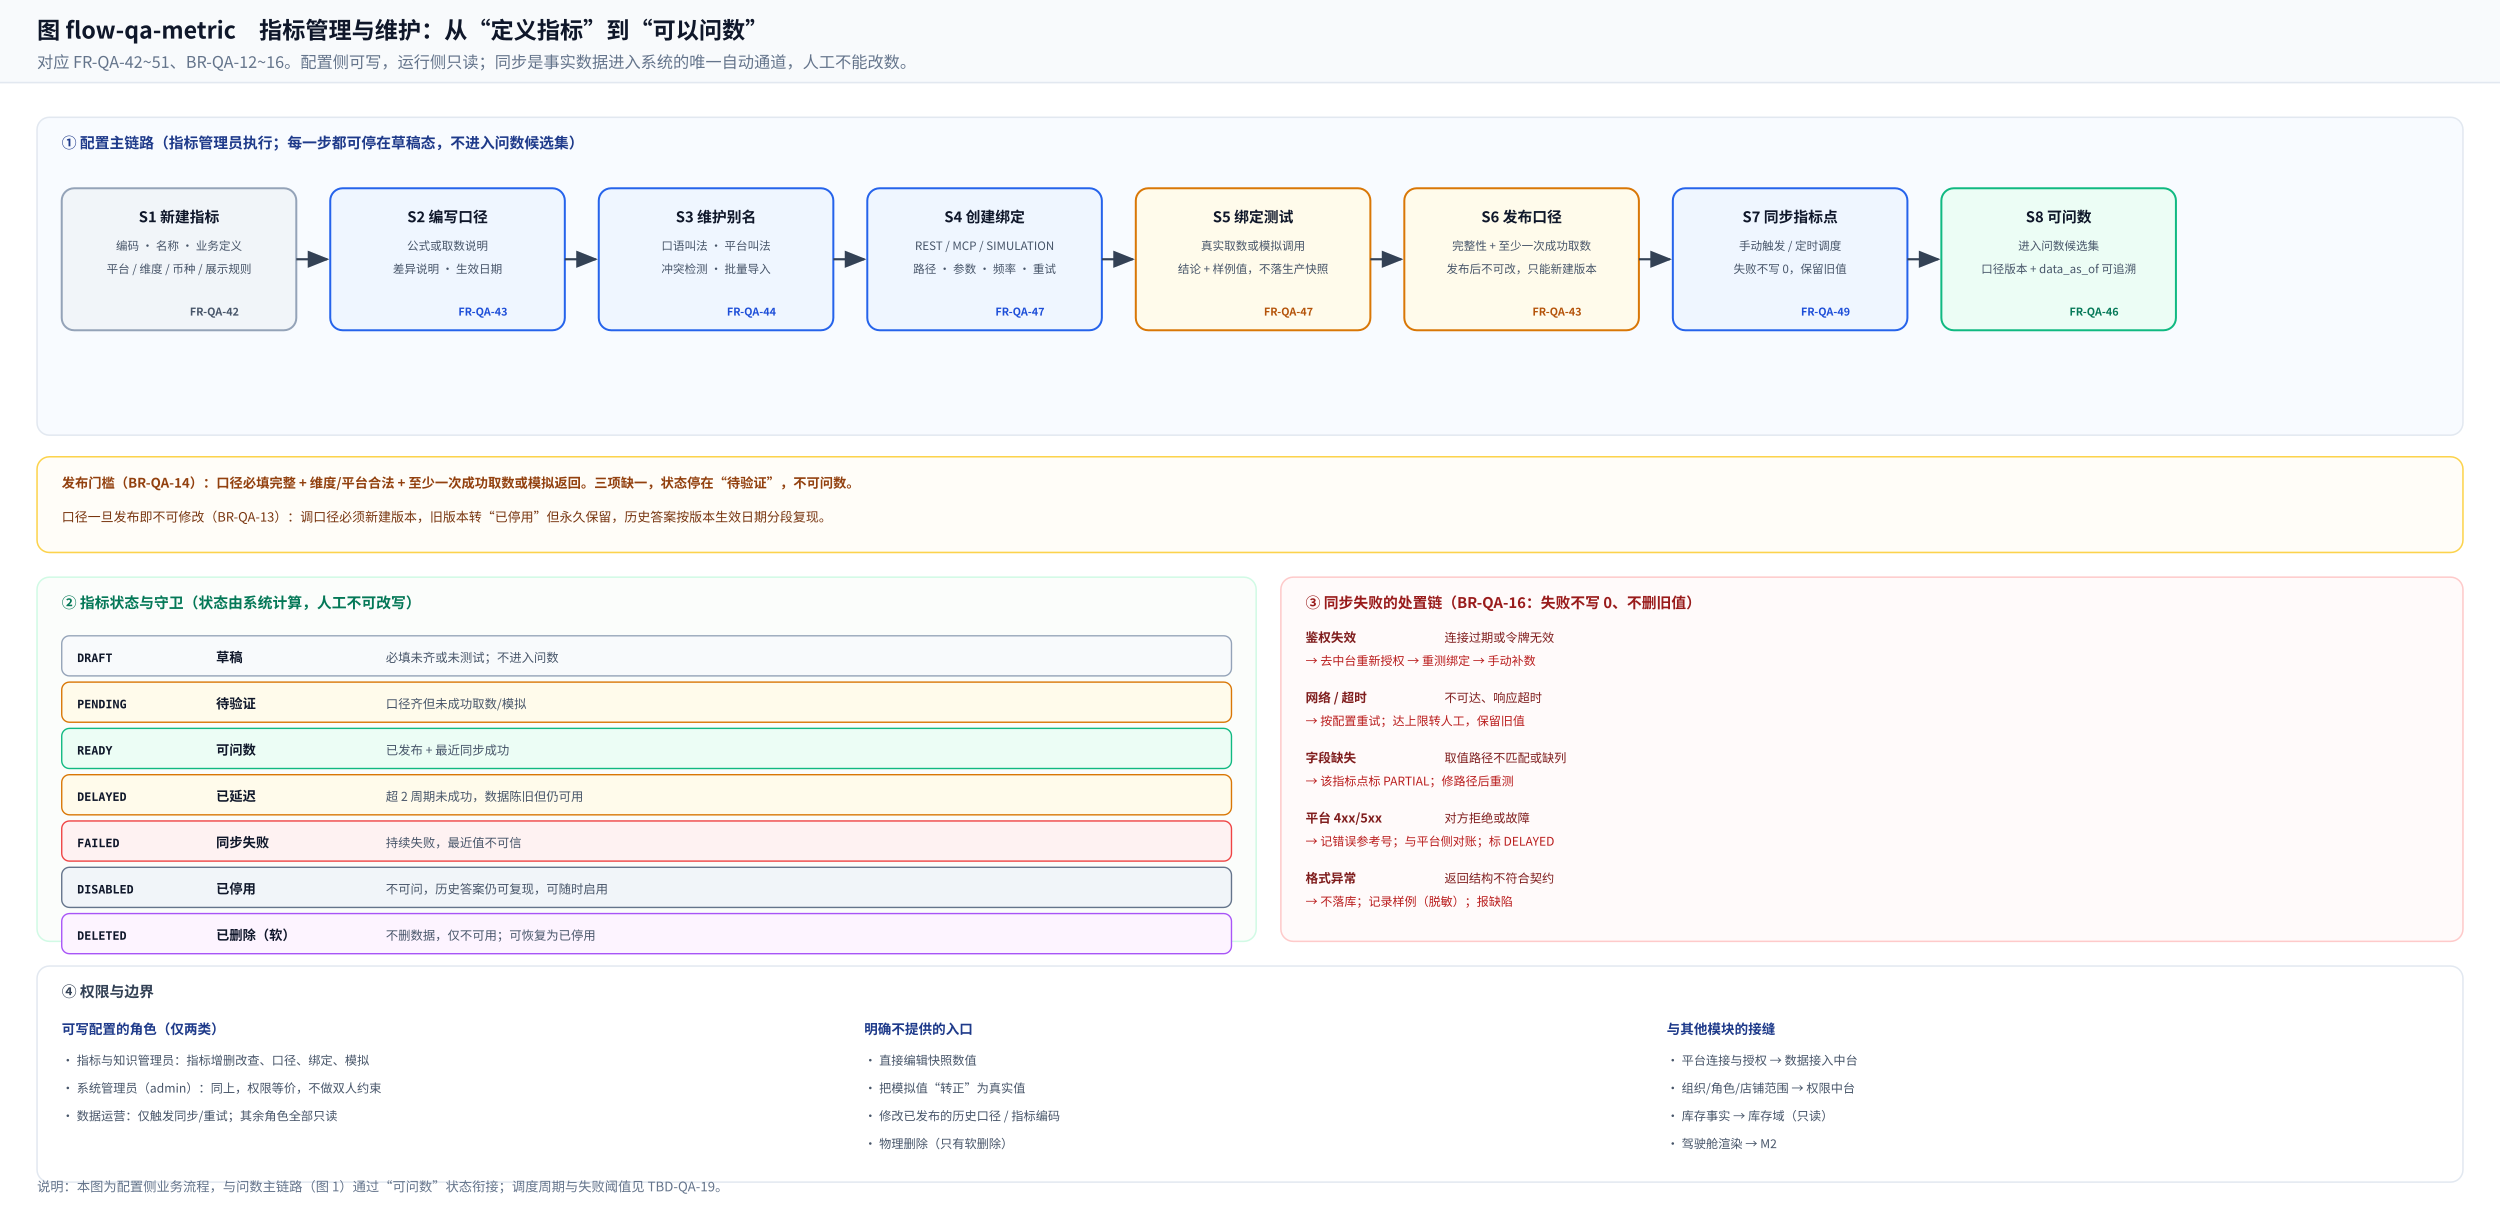
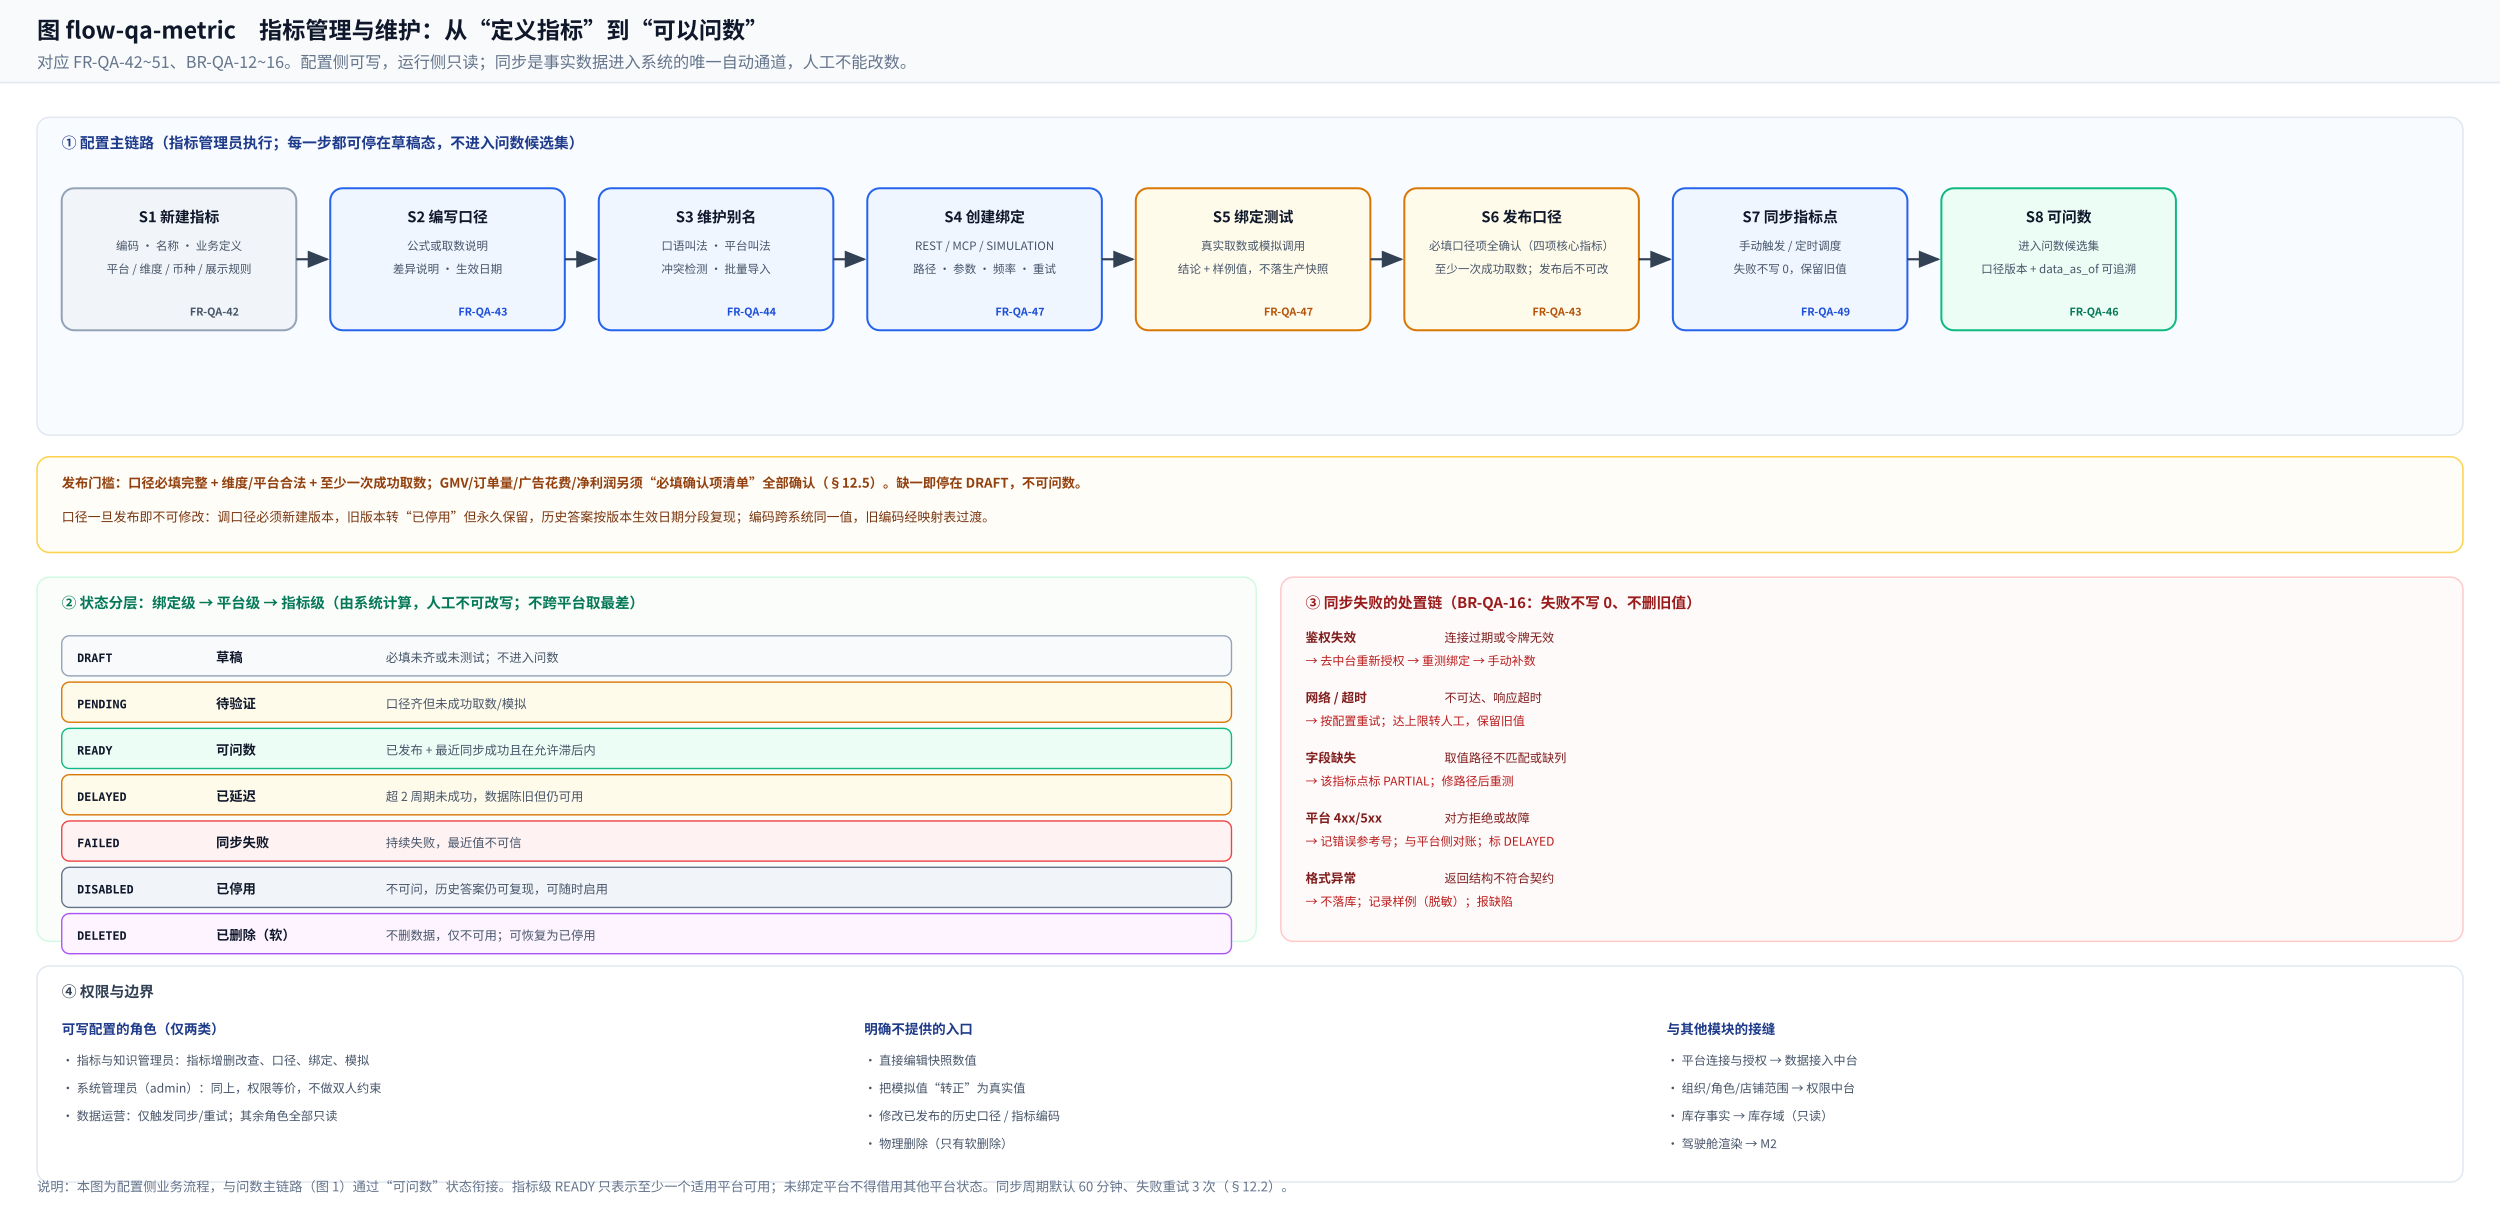
<svg xmlns="http://www.w3.org/2000/svg" width="1620" height="786" viewBox="0 0 1620 786">
  <defs>
    <marker id="ar" markerWidth="10" markerHeight="8" refX="9" refY="4" orient="auto">
      <path d="M0,0 L10,4 L0,8 z" fill="#334155" />
    </marker>
    <marker id="ar-b" markerWidth="10" markerHeight="8" refX="9" refY="4" orient="auto">
      <path d="M0,0 L10,4 L0,8 z" fill="#2563eb" />
    </marker>
    <marker id="ar-r" markerWidth="10" markerHeight="8" refX="9" refY="4" orient="auto">
      <path d="M0,0 L10,4 L0,8 z" fill="#dc2626" />
    </marker>
    <marker id="ar-g" markerWidth="10" markerHeight="8" refX="9" refY="4" orient="auto">
      <path d="M0,0 L10,4 L0,8 z" fill="#059669" />
    </marker>
    <marker id="ar-a" markerWidth="10" markerHeight="8" refX="9" refY="4" orient="auto">
      <path d="M0,0 L10,4 L0,8 z" fill="#d97706" />
    </marker>
  </defs>
  <rect width="1620" height="786" fill="#ffffff" />
  <rect x="0" y="0" width="1620" height="54" fill="#f8fafc" />
  <rect x="0" y="53" width="1620" height="1" fill="#e2e8f0" />
  <text x="24" y="25" font-family="Droid Sans Fallback, Noto Sans CJK SC, Microsoft YaHei, sans-serif" font-size="15" font-weight="bold" fill="#0f172a">图 flow-qa-metric　指标管理与维护：从“定义指标”到“可以问数”</text>
  <text x="24" y="44" font-family="Droid Sans Fallback, Noto Sans CJK SC, Microsoft YaHei, sans-serif" font-size="10.5" fill="#64748b">对应 FR-QA-42~51、BR-QA-12~16。配置侧可写，运行侧只读；同步是事实数据进入系统的唯一自动通道，人工不能改数。</text>
  <rect x="24.0" y="76.0" width="1572.0" height="206.0" rx="8" fill="#f8fbff" stroke="#e2e8f0" stroke-width="1" />
  <text x="40.0" y="96.0" font-family="Droid Sans Fallback, Noto Sans CJK SC, Microsoft YaHei, sans-serif" font-size="9.6" fill="#1e3a8a" text-anchor="start" font-weight="bold">① 配置主链路（指标管理员执行；每一步都可停在草稿态，不进入问数候选集）</text>
  <rect x="40.0" y="122.0" width="152.0" height="92.0" rx="8" fill="#f1f5f9" stroke="#94a3b8" stroke-width="1.3" />
  <text x="116.0" y="144.0" font-family="Droid Sans Fallback, Noto Sans CJK SC, Microsoft YaHei, sans-serif" font-size="9.6" fill="#0f172a" text-anchor="middle" font-weight="bold">S1 新建指标</text>
  <text x="116.0" y="162.0" font-family="Droid Sans Fallback, Noto Sans CJK SC, Microsoft YaHei, sans-serif" font-size="7.5" fill="#475569" text-anchor="middle" font-weight="normal">编码 · 名称 · 业务定义</text>
  <text x="116.0" y="177.0" font-family="Droid Sans Fallback, Noto Sans CJK SC, Microsoft YaHei, sans-serif" font-size="7.5" fill="#475569" text-anchor="middle" font-weight="normal">平台 / 维度 / 币种 / 展示规则</text>
  <rect x="116.0" y="193.0" width="44.8" height="18.0" rx="9.0" fill="#f1f5f9" stroke="none" stroke-width="1.2" />
  <text x="123.0" y="204.5" font-family="Droid Sans Fallback, Noto Sans CJK SC, Microsoft YaHei, sans-serif" font-size="7.0" fill="#475569" text-anchor="start" font-weight="bold">FR-QA-42</text>
  <rect x="214.0" y="122.0" width="152.0" height="92.0" rx="8" fill="#eff6ff" stroke="#2563eb" stroke-width="1.3" />
  <text x="290.0" y="144.0" font-family="Droid Sans Fallback, Noto Sans CJK SC, Microsoft YaHei, sans-serif" font-size="9.6" fill="#0f172a" text-anchor="middle" font-weight="bold">S2 编写口径</text>
  <text x="290.0" y="162.0" font-family="Droid Sans Fallback, Noto Sans CJK SC, Microsoft YaHei, sans-serif" font-size="7.5" fill="#475569" text-anchor="middle" font-weight="normal">公式或取数说明</text>
  <text x="290.0" y="177.0" font-family="Droid Sans Fallback, Noto Sans CJK SC, Microsoft YaHei, sans-serif" font-size="7.5" fill="#475569" text-anchor="middle" font-weight="normal">差异说明 · 生效日期</text>
  <rect x="290.0" y="193.0" width="44.8" height="18.0" rx="9.0" fill="#eff6ff" stroke="none" stroke-width="1.2" />
  <text x="297.0" y="204.5" font-family="Droid Sans Fallback, Noto Sans CJK SC, Microsoft YaHei, sans-serif" font-size="7.0" fill="#1d4ed8" text-anchor="start" font-weight="bold">FR-QA-43</text>
  <rect x="388.0" y="122.0" width="152.0" height="92.0" rx="8" fill="#eff6ff" stroke="#2563eb" stroke-width="1.3" />
  <text x="464.0" y="144.0" font-family="Droid Sans Fallback, Noto Sans CJK SC, Microsoft YaHei, sans-serif" font-size="9.6" fill="#0f172a" text-anchor="middle" font-weight="bold">S3 维护别名</text>
  <text x="464.0" y="162.0" font-family="Droid Sans Fallback, Noto Sans CJK SC, Microsoft YaHei, sans-serif" font-size="7.5" fill="#475569" text-anchor="middle" font-weight="normal">口语叫法 · 平台叫法</text>
  <text x="464.0" y="177.0" font-family="Droid Sans Fallback, Noto Sans CJK SC, Microsoft YaHei, sans-serif" font-size="7.5" fill="#475569" text-anchor="middle" font-weight="normal">冲突检测 · 批量导入</text>
  <rect x="464.0" y="193.0" width="44.8" height="18.0" rx="9.0" fill="#eff6ff" stroke="none" stroke-width="1.2" />
  <text x="471.0" y="204.5" font-family="Droid Sans Fallback, Noto Sans CJK SC, Microsoft YaHei, sans-serif" font-size="7.0" fill="#1d4ed8" text-anchor="start" font-weight="bold">FR-QA-44</text>
  <rect x="562.0" y="122.0" width="152.0" height="92.0" rx="8" fill="#eff6ff" stroke="#2563eb" stroke-width="1.3" />
  <text x="638.0" y="144.0" font-family="Droid Sans Fallback, Noto Sans CJK SC, Microsoft YaHei, sans-serif" font-size="9.6" fill="#0f172a" text-anchor="middle" font-weight="bold">S4 创建绑定</text>
  <text x="638.0" y="162.0" font-family="Droid Sans Fallback, Noto Sans CJK SC, Microsoft YaHei, sans-serif" font-size="7.5" fill="#475569" text-anchor="middle" font-weight="normal">REST / MCP / SIMULATION</text>
  <text x="638.0" y="177.0" font-family="Droid Sans Fallback, Noto Sans CJK SC, Microsoft YaHei, sans-serif" font-size="7.5" fill="#475569" text-anchor="middle" font-weight="normal">路径 · 参数 · 频率 · 重试</text>
  <rect x="638.0" y="193.0" width="44.8" height="18.0" rx="9.0" fill="#eff6ff" stroke="none" stroke-width="1.2" />
  <text x="645.0" y="204.5" font-family="Droid Sans Fallback, Noto Sans CJK SC, Microsoft YaHei, sans-serif" font-size="7.0" fill="#1d4ed8" text-anchor="start" font-weight="bold">FR-QA-47</text>
  <rect x="736.0" y="122.0" width="152.0" height="92.0" rx="8" fill="#fffbeb" stroke="#d97706" stroke-width="1.3" />
  <text x="812.0" y="144.0" font-family="Droid Sans Fallback, Noto Sans CJK SC, Microsoft YaHei, sans-serif" font-size="9.6" fill="#0f172a" text-anchor="middle" font-weight="bold">S5 绑定测试</text>
  <text x="812.0" y="162.0" font-family="Droid Sans Fallback, Noto Sans CJK SC, Microsoft YaHei, sans-serif" font-size="7.5" fill="#475569" text-anchor="middle" font-weight="normal">真实取数或模拟调用</text>
  <text x="812.0" y="177.0" font-family="Droid Sans Fallback, Noto Sans CJK SC, Microsoft YaHei, sans-serif" font-size="7.5" fill="#475569" text-anchor="middle" font-weight="normal">结论 + 样例值，不落生产快照</text>
  <rect x="812.0" y="193.0" width="44.8" height="18.0" rx="9.0" fill="#fffbeb" stroke="none" stroke-width="1.2" />
  <text x="819.0" y="204.5" font-family="Droid Sans Fallback, Noto Sans CJK SC, Microsoft YaHei, sans-serif" font-size="7.0" fill="#b45309" text-anchor="start" font-weight="bold">FR-QA-47</text>
  <rect x="910.0" y="122.0" width="152.0" height="92.0" rx="8" fill="#fffbeb" stroke="#d97706" stroke-width="1.3" />
  <text x="986.0" y="144.0" font-family="Droid Sans Fallback, Noto Sans CJK SC, Microsoft YaHei, sans-serif" font-size="9.6" fill="#0f172a" text-anchor="middle" font-weight="bold">S6 发布口径</text>
-   <text x="986.0" y="162.0" font-family="Droid Sans Fallback, Noto Sans CJK SC, Microsoft YaHei, sans-serif" font-size="7.5" fill="#475569" text-anchor="middle" font-weight="normal">完整性 + 至少一次成功取数</text>
-   <text x="986.0" y="177.0" font-family="Droid Sans Fallback, Noto Sans CJK SC, Microsoft YaHei, sans-serif" font-size="7.5" fill="#475569" text-anchor="middle" font-weight="normal">发布后不可改，只能新建版本</text>
+   <text x="986.0" y="162.0" font-family="Droid Sans Fallback, Noto Sans CJK SC, Microsoft YaHei, sans-serif" font-size="7.5" fill="#475569" text-anchor="middle" font-weight="normal">必填口径项全确认（四项核心指标）</text>
+   <text x="986.0" y="177.0" font-family="Droid Sans Fallback, Noto Sans CJK SC, Microsoft YaHei, sans-serif" font-size="7.5" fill="#475569" text-anchor="middle" font-weight="normal">至少一次成功取数；发布后不可改</text>
  <rect x="986.0" y="193.0" width="44.8" height="18.0" rx="9.0" fill="#fffbeb" stroke="none" stroke-width="1.2" />
  <text x="993.0" y="204.5" font-family="Droid Sans Fallback, Noto Sans CJK SC, Microsoft YaHei, sans-serif" font-size="7.0" fill="#b45309" text-anchor="start" font-weight="bold">FR-QA-43</text>
  <rect x="1084.0" y="122.0" width="152.0" height="92.0" rx="8" fill="#eff6ff" stroke="#2563eb" stroke-width="1.3" />
  <text x="1160.0" y="144.0" font-family="Droid Sans Fallback, Noto Sans CJK SC, Microsoft YaHei, sans-serif" font-size="9.6" fill="#0f172a" text-anchor="middle" font-weight="bold">S7 同步指标点</text>
  <text x="1160.0" y="162.0" font-family="Droid Sans Fallback, Noto Sans CJK SC, Microsoft YaHei, sans-serif" font-size="7.5" fill="#475569" text-anchor="middle" font-weight="normal">手动触发 / 定时调度</text>
  <text x="1160.0" y="177.0" font-family="Droid Sans Fallback, Noto Sans CJK SC, Microsoft YaHei, sans-serif" font-size="7.5" fill="#475569" text-anchor="middle" font-weight="normal">失败不写 0，保留旧值</text>
  <rect x="1160.0" y="193.0" width="44.8" height="18.0" rx="9.0" fill="#eff6ff" stroke="none" stroke-width="1.2" />
  <text x="1167.0" y="204.5" font-family="Droid Sans Fallback, Noto Sans CJK SC, Microsoft YaHei, sans-serif" font-size="7.0" fill="#1d4ed8" text-anchor="start" font-weight="bold">FR-QA-49</text>
  <rect x="1258.0" y="122.0" width="152.0" height="92.0" rx="8" fill="#ecfdf5" stroke="#10b981" stroke-width="1.3" />
  <text x="1334.0" y="144.0" font-family="Droid Sans Fallback, Noto Sans CJK SC, Microsoft YaHei, sans-serif" font-size="9.6" fill="#0f172a" text-anchor="middle" font-weight="bold">S8 可问数</text>
  <text x="1334.0" y="162.0" font-family="Droid Sans Fallback, Noto Sans CJK SC, Microsoft YaHei, sans-serif" font-size="7.5" fill="#475569" text-anchor="middle" font-weight="normal">进入问数候选集</text>
  <text x="1334.0" y="177.0" font-family="Droid Sans Fallback, Noto Sans CJK SC, Microsoft YaHei, sans-serif" font-size="7.5" fill="#475569" text-anchor="middle" font-weight="normal">口径版本 + data_as_of 可追溯</text>
  <rect x="1334.0" y="193.0" width="44.8" height="18.0" rx="9.0" fill="#ecfdf5" stroke="none" stroke-width="1.2" />
  <text x="1341.0" y="204.5" font-family="Droid Sans Fallback, Noto Sans CJK SC, Microsoft YaHei, sans-serif" font-size="7.0" fill="#047857" text-anchor="start" font-weight="bold">FR-QA-46</text>
  <line x1="192.0" y1="168.0" x2="212.0" y2="168.0" stroke="#334155" stroke-width="1.4" marker-end="url(#ar)" />
  <line x1="366.0" y1="168.0" x2="386.0" y2="168.0" stroke="#334155" stroke-width="1.4" marker-end="url(#ar)" />
  <line x1="540.0" y1="168.0" x2="560.0" y2="168.0" stroke="#334155" stroke-width="1.4" marker-end="url(#ar)" />
  <line x1="714.0" y1="168.0" x2="734.0" y2="168.0" stroke="#334155" stroke-width="1.4" marker-end="url(#ar)" />
  <line x1="888.0" y1="168.0" x2="908.0" y2="168.0" stroke="#334155" stroke-width="1.4" marker-end="url(#ar)" />
  <line x1="1062.0" y1="168.0" x2="1082.0" y2="168.0" stroke="#334155" stroke-width="1.4" marker-end="url(#ar)" />
  <line x1="1236.0" y1="168.0" x2="1256.0" y2="168.0" stroke="#334155" stroke-width="1.4" marker-end="url(#ar)" />
  <rect x="24.0" y="296.0" width="1572.0" height="62.0" rx="8" fill="#fffdf8" stroke="#fcd34d" stroke-width="1" />
-   <text x="40.0" y="316.0" font-family="Droid Sans Fallback, Noto Sans CJK SC, Microsoft YaHei, sans-serif" font-size="8.6" fill="#92400e" text-anchor="start" font-weight="bold">发布门槛（BR-QA-14）：口径必填完整 + 维度/平台合法 + 至少一次成功取数或模拟返回。三项缺一，状态停在“待验证”，不可问数。</text>
-   <text x="40.0" y="338.0" font-family="Droid Sans Fallback, Noto Sans CJK SC, Microsoft YaHei, sans-serif" font-size="8.4" fill="#78350f" text-anchor="start" font-weight="normal">口径一旦发布即不可修改（BR-QA-13）：调口径必须新建版本，旧版本转“已停用”但永久保留，历史答案按版本生效日期分段复现。</text>
+   <text x="40.0" y="316.0" font-family="Droid Sans Fallback, Noto Sans CJK SC, Microsoft YaHei, sans-serif" font-size="8.6" fill="#92400e" text-anchor="start" font-weight="bold">发布门槛：口径必填完整 + 维度/平台合法 + 至少一次成功取数；GMV/订单量/广告花费/净利润另须“必填确认项清单”全部确认（§12.5）。缺一即停在 DRAFT，不可问数。</text>
+   <text x="40.0" y="338.0" font-family="Droid Sans Fallback, Noto Sans CJK SC, Microsoft YaHei, sans-serif" font-size="8.4" fill="#78350f" text-anchor="start" font-weight="normal">口径一旦发布即不可修改：调口径必须新建版本，旧版本转“已停用”但永久保留，历史答案按版本生效日期分段复现；编码跨系统同一值，旧编码经映射表过渡。</text>
  <rect x="24.0" y="374.0" width="790.0" height="236.0" rx="8" fill="#fbfdfb" stroke="#d1fae5" stroke-width="1" />
-   <text x="40.0" y="394.0" font-family="Droid Sans Fallback, Noto Sans CJK SC, Microsoft YaHei, sans-serif" font-size="9.6" fill="#047857" text-anchor="start" font-weight="bold">② 指标状态与守卫（状态由系统计算，人工不可改写）</text>
+   <text x="40.0" y="394.0" font-family="Droid Sans Fallback, Noto Sans CJK SC, Microsoft YaHei, sans-serif" font-size="9.4" fill="#047857" text-anchor="start" font-weight="bold">② 状态分层：绑定级 → 平台级 → 指标级（由系统计算，人工不可改写；不跨平台取最差）</text>
  <rect x="40.0" y="412.0" width="758.0" height="26.0" rx="5" fill="#f8fafc" stroke="#94a3b8" stroke-width="0.9" />
  <text x="50.0" y="429.0" font-family="DejaVu Sans Mono, monospace" font-size="7.6" fill="#0f172a" text-anchor="start" font-weight="bold">DRAFT</text>
  <text x="140.0" y="429.0" font-family="Droid Sans Fallback, Noto Sans CJK SC, Microsoft YaHei, sans-serif" font-size="8.6" fill="#0f172a" text-anchor="start" font-weight="bold">草稿</text>
  <text x="250.0" y="429.0" font-family="Droid Sans Fallback, Noto Sans CJK SC, Microsoft YaHei, sans-serif" font-size="8.0" fill="#475569" text-anchor="start" font-weight="normal">必填未齐或未测试；不进入问数</text>
  <rect x="40.0" y="442.0" width="758.0" height="26.0" rx="5" fill="#fffbeb" stroke="#d97706" stroke-width="0.9" />
  <text x="50.0" y="459.0" font-family="DejaVu Sans Mono, monospace" font-size="7.6" fill="#0f172a" text-anchor="start" font-weight="bold">PENDING</text>
  <text x="140.0" y="459.0" font-family="Droid Sans Fallback, Noto Sans CJK SC, Microsoft YaHei, sans-serif" font-size="8.6" fill="#0f172a" text-anchor="start" font-weight="bold">待验证</text>
  <text x="250.0" y="459.0" font-family="Droid Sans Fallback, Noto Sans CJK SC, Microsoft YaHei, sans-serif" font-size="8.0" fill="#475569" text-anchor="start" font-weight="normal">口径齐但未成功取数/模拟</text>
  <rect x="40.0" y="472.0" width="758.0" height="26.0" rx="5" fill="#ecfdf5" stroke="#10b981" stroke-width="0.9" />
  <text x="50.0" y="489.0" font-family="DejaVu Sans Mono, monospace" font-size="7.6" fill="#0f172a" text-anchor="start" font-weight="bold">READY</text>
  <text x="140.0" y="489.0" font-family="Droid Sans Fallback, Noto Sans CJK SC, Microsoft YaHei, sans-serif" font-size="8.6" fill="#0f172a" text-anchor="start" font-weight="bold">可问数</text>
-   <text x="250.0" y="489.0" font-family="Droid Sans Fallback, Noto Sans CJK SC, Microsoft YaHei, sans-serif" font-size="8.0" fill="#475569" text-anchor="start" font-weight="normal">已发布 + 最近同步成功</text>
+   <text x="250.0" y="489.0" font-family="Droid Sans Fallback, Noto Sans CJK SC, Microsoft YaHei, sans-serif" font-size="8.0" fill="#475569" text-anchor="start" font-weight="normal">已发布 + 最近同步成功且在允许滞后内</text>
  <rect x="40.0" y="502.0" width="758.0" height="26.0" rx="5" fill="#fffbeb" stroke="#d97706" stroke-width="0.9" />
  <text x="50.0" y="519.0" font-family="DejaVu Sans Mono, monospace" font-size="7.6" fill="#0f172a" text-anchor="start" font-weight="bold">DELAYED</text>
  <text x="140.0" y="519.0" font-family="Droid Sans Fallback, Noto Sans CJK SC, Microsoft YaHei, sans-serif" font-size="8.6" fill="#0f172a" text-anchor="start" font-weight="bold">已延迟</text>
  <text x="250.0" y="519.0" font-family="Droid Sans Fallback, Noto Sans CJK SC, Microsoft YaHei, sans-serif" font-size="8.0" fill="#475569" text-anchor="start" font-weight="normal">超 2 周期未成功，数据陈旧但仍可用</text>
  <rect x="40.0" y="532.0" width="758.0" height="26.0" rx="5" fill="#fef2f2" stroke="#ef4444" stroke-width="0.9" />
  <text x="50.0" y="549.0" font-family="DejaVu Sans Mono, monospace" font-size="7.6" fill="#0f172a" text-anchor="start" font-weight="bold">FAILED</text>
  <text x="140.0" y="549.0" font-family="Droid Sans Fallback, Noto Sans CJK SC, Microsoft YaHei, sans-serif" font-size="8.6" fill="#0f172a" text-anchor="start" font-weight="bold">同步失败</text>
  <text x="250.0" y="549.0" font-family="Droid Sans Fallback, Noto Sans CJK SC, Microsoft YaHei, sans-serif" font-size="8.0" fill="#475569" text-anchor="start" font-weight="normal">持续失败，最近值不可信</text>
  <rect x="40.0" y="562.0" width="758.0" height="26.0" rx="5" fill="#f1f5f9" stroke="#64748b" stroke-width="0.9" />
  <text x="50.0" y="579.0" font-family="DejaVu Sans Mono, monospace" font-size="7.6" fill="#0f172a" text-anchor="start" font-weight="bold">DISABLED</text>
  <text x="140.0" y="579.0" font-family="Droid Sans Fallback, Noto Sans CJK SC, Microsoft YaHei, sans-serif" font-size="8.6" fill="#0f172a" text-anchor="start" font-weight="bold">已停用</text>
  <text x="250.0" y="579.0" font-family="Droid Sans Fallback, Noto Sans CJK SC, Microsoft YaHei, sans-serif" font-size="8.0" fill="#475569" text-anchor="start" font-weight="normal">不可问，历史答案仍可复现，可随时启用</text>
  <rect x="40.0" y="592.0" width="758.0" height="26.0" rx="5" fill="#fdf4ff" stroke="#a855f7" stroke-width="0.9" />
  <text x="50.0" y="609.0" font-family="DejaVu Sans Mono, monospace" font-size="7.6" fill="#0f172a" text-anchor="start" font-weight="bold">DELETED</text>
  <text x="140.0" y="609.0" font-family="Droid Sans Fallback, Noto Sans CJK SC, Microsoft YaHei, sans-serif" font-size="8.6" fill="#0f172a" text-anchor="start" font-weight="bold">已删除（软）</text>
  <text x="250.0" y="609.0" font-family="Droid Sans Fallback, Noto Sans CJK SC, Microsoft YaHei, sans-serif" font-size="8.0" fill="#475569" text-anchor="start" font-weight="normal">不删数据，仅不可用；可恢复为已停用</text>
  <rect x="830.0" y="374.0" width="766.0" height="236.0" rx="8" fill="#fffafa" stroke="#fecaca" stroke-width="1" />
  <text x="846.0" y="394.0" font-family="Droid Sans Fallback, Noto Sans CJK SC, Microsoft YaHei, sans-serif" font-size="9.6" fill="#991b1b" text-anchor="start" font-weight="bold">③ 同步失败的处置链（BR-QA-16：失败不写 0、不删旧值）</text>
  <text x="846.0" y="416.0" font-family="Droid Sans Fallback, Noto Sans CJK SC, Microsoft YaHei, sans-serif" font-size="8.2" fill="#7f1d1d" text-anchor="start" font-weight="bold">鉴权失效</text>
  <text x="936.0" y="416.0" font-family="Droid Sans Fallback, Noto Sans CJK SC, Microsoft YaHei, sans-serif" font-size="7.9" fill="#7f1d1d" text-anchor="start" font-weight="normal">连接过期或令牌无效</text>
  <text x="846.0" y="431.0" font-family="Droid Sans Fallback, Noto Sans CJK SC, Microsoft YaHei, sans-serif" font-size="7.8" fill="#b91c1c" text-anchor="start" font-weight="normal">→ 去中台重新授权 → 重测绑定 → 手动补数</text>
  <text x="846.0" y="455.0" font-family="Droid Sans Fallback, Noto Sans CJK SC, Microsoft YaHei, sans-serif" font-size="8.2" fill="#7f1d1d" text-anchor="start" font-weight="bold">网络 / 超时</text>
  <text x="936.0" y="455.0" font-family="Droid Sans Fallback, Noto Sans CJK SC, Microsoft YaHei, sans-serif" font-size="7.9" fill="#7f1d1d" text-anchor="start" font-weight="normal">不可达、响应超时</text>
  <text x="846.0" y="470.0" font-family="Droid Sans Fallback, Noto Sans CJK SC, Microsoft YaHei, sans-serif" font-size="7.8" fill="#b91c1c" text-anchor="start" font-weight="normal">→ 按配置重试；达上限转人工，保留旧值</text>
  <text x="846.0" y="494.0" font-family="Droid Sans Fallback, Noto Sans CJK SC, Microsoft YaHei, sans-serif" font-size="8.2" fill="#7f1d1d" text-anchor="start" font-weight="bold">字段缺失</text>
  <text x="936.0" y="494.0" font-family="Droid Sans Fallback, Noto Sans CJK SC, Microsoft YaHei, sans-serif" font-size="7.9" fill="#7f1d1d" text-anchor="start" font-weight="normal">取值路径不匹配或缺列</text>
  <text x="846.0" y="509.0" font-family="Droid Sans Fallback, Noto Sans CJK SC, Microsoft YaHei, sans-serif" font-size="7.8" fill="#b91c1c" text-anchor="start" font-weight="normal">→ 该指标点标 PARTIAL；修路径后重测</text>
  <text x="846.0" y="533.0" font-family="Droid Sans Fallback, Noto Sans CJK SC, Microsoft YaHei, sans-serif" font-size="8.2" fill="#7f1d1d" text-anchor="start" font-weight="bold">平台 4xx/5xx</text>
  <text x="936.0" y="533.0" font-family="Droid Sans Fallback, Noto Sans CJK SC, Microsoft YaHei, sans-serif" font-size="7.9" fill="#7f1d1d" text-anchor="start" font-weight="normal">对方拒绝或故障</text>
  <text x="846.0" y="548.0" font-family="Droid Sans Fallback, Noto Sans CJK SC, Microsoft YaHei, sans-serif" font-size="7.8" fill="#b91c1c" text-anchor="start" font-weight="normal">→ 记错误参考号；与平台侧对账；标 DELAYED</text>
  <text x="846.0" y="572.0" font-family="Droid Sans Fallback, Noto Sans CJK SC, Microsoft YaHei, sans-serif" font-size="8.2" fill="#7f1d1d" text-anchor="start" font-weight="bold">格式异常</text>
  <text x="936.0" y="572.0" font-family="Droid Sans Fallback, Noto Sans CJK SC, Microsoft YaHei, sans-serif" font-size="7.9" fill="#7f1d1d" text-anchor="start" font-weight="normal">返回结构不符合契约</text>
  <text x="846.0" y="587.0" font-family="Droid Sans Fallback, Noto Sans CJK SC, Microsoft YaHei, sans-serif" font-size="7.8" fill="#b91c1c" text-anchor="start" font-weight="normal">→ 不落库；记录样例（脱敏）；报缺陷</text>
  <rect x="24.0" y="626.0" width="1572.0" height="140.0" rx="8" fill="#ffffff" stroke="#e2e8f0" stroke-width="1" />
  <text x="40.0" y="646.0" font-family="Droid Sans Fallback, Noto Sans CJK SC, Microsoft YaHei, sans-serif" font-size="9.6" fill="#334155" text-anchor="start" font-weight="bold">④ 权限与边界</text>
  <text x="40.0" y="670.0" font-family="Droid Sans Fallback, Noto Sans CJK SC, Microsoft YaHei, sans-serif" font-size="8.8" fill="#1e3a8a" text-anchor="start" font-weight="bold">可写配置的角色（仅两类）</text>
  <text x="40.0" y="690.0" font-family="Droid Sans Fallback, Noto Sans CJK SC, Microsoft YaHei, sans-serif" font-size="7.9" fill="#475569" text-anchor="start" font-weight="normal">· 指标与知识管理员：指标增删改查、口径、绑定、模拟</text>
  <text x="40.0" y="708.0" font-family="Droid Sans Fallback, Noto Sans CJK SC, Microsoft YaHei, sans-serif" font-size="7.9" fill="#475569" text-anchor="start" font-weight="normal">· 系统管理员（admin）：同上，权限等价，不做双人约束</text>
  <text x="40.0" y="726.0" font-family="Droid Sans Fallback, Noto Sans CJK SC, Microsoft YaHei, sans-serif" font-size="7.9" fill="#475569" text-anchor="start" font-weight="normal">· 数据运营：仅触发同步/重试；其余角色全部只读</text>
  <text x="560.0" y="670.0" font-family="Droid Sans Fallback, Noto Sans CJK SC, Microsoft YaHei, sans-serif" font-size="8.8" fill="#1e3a8a" text-anchor="start" font-weight="bold">明确不提供的入口</text>
  <text x="560.0" y="690.0" font-family="Droid Sans Fallback, Noto Sans CJK SC, Microsoft YaHei, sans-serif" font-size="7.9" fill="#475569" text-anchor="start" font-weight="normal">· 直接编辑快照数值</text>
  <text x="560.0" y="708.0" font-family="Droid Sans Fallback, Noto Sans CJK SC, Microsoft YaHei, sans-serif" font-size="7.9" fill="#475569" text-anchor="start" font-weight="normal">· 把模拟值“转正”为真实值</text>
  <text x="560.0" y="726.0" font-family="Droid Sans Fallback, Noto Sans CJK SC, Microsoft YaHei, sans-serif" font-size="7.9" fill="#475569" text-anchor="start" font-weight="normal">· 修改已发布的历史口径 / 指标编码</text>
  <text x="560.0" y="744.0" font-family="Droid Sans Fallback, Noto Sans CJK SC, Microsoft YaHei, sans-serif" font-size="7.9" fill="#475569" text-anchor="start" font-weight="normal">· 物理删除（只有软删除）</text>
  <text x="1080.0" y="670.0" font-family="Droid Sans Fallback, Noto Sans CJK SC, Microsoft YaHei, sans-serif" font-size="8.8" fill="#1e3a8a" text-anchor="start" font-weight="bold">与其他模块的接缝</text>
  <text x="1080.0" y="690.0" font-family="Droid Sans Fallback, Noto Sans CJK SC, Microsoft YaHei, sans-serif" font-size="7.9" fill="#475569" text-anchor="start" font-weight="normal">· 平台连接与授权 → 数据接入中台</text>
  <text x="1080.0" y="708.0" font-family="Droid Sans Fallback, Noto Sans CJK SC, Microsoft YaHei, sans-serif" font-size="7.9" fill="#475569" text-anchor="start" font-weight="normal">· 组织/角色/店铺范围 → 权限中台</text>
  <text x="1080.0" y="726.0" font-family="Droid Sans Fallback, Noto Sans CJK SC, Microsoft YaHei, sans-serif" font-size="7.9" fill="#475569" text-anchor="start" font-weight="normal">· 库存事实 → 库存域（只读）</text>
  <text x="1080.0" y="744.0" font-family="Droid Sans Fallback, Noto Sans CJK SC, Microsoft YaHei, sans-serif" font-size="7.9" fill="#475569" text-anchor="start" font-weight="normal">· 驾驶舱渲染 → M2</text>
-   <text x="24.0" y="772.0" font-family="Droid Sans Fallback, Noto Sans CJK SC, Microsoft YaHei, sans-serif" font-size="8.6" fill="#64748b" text-anchor="start" font-weight="normal">说明：本图为配置侧业务流程，与问数主链路（图 1）通过“可问数”状态衔接；调度周期与失败阈值见 TBD-QA-19。</text>
+   <text x="24.0" y="772.0" font-family="Droid Sans Fallback, Noto Sans CJK SC, Microsoft YaHei, sans-serif" font-size="8.6" fill="#64748b" text-anchor="start" font-weight="normal">说明：本图为配置侧业务流程，与问数主链路（图 1）通过“可问数”状态衔接。指标级 READY 只表示至少一个适用平台可用；未绑定平台不得借用其他平台状态。同步周期默认 60 分钟、失败重试 3 次（§12.2）。</text>
</svg>
